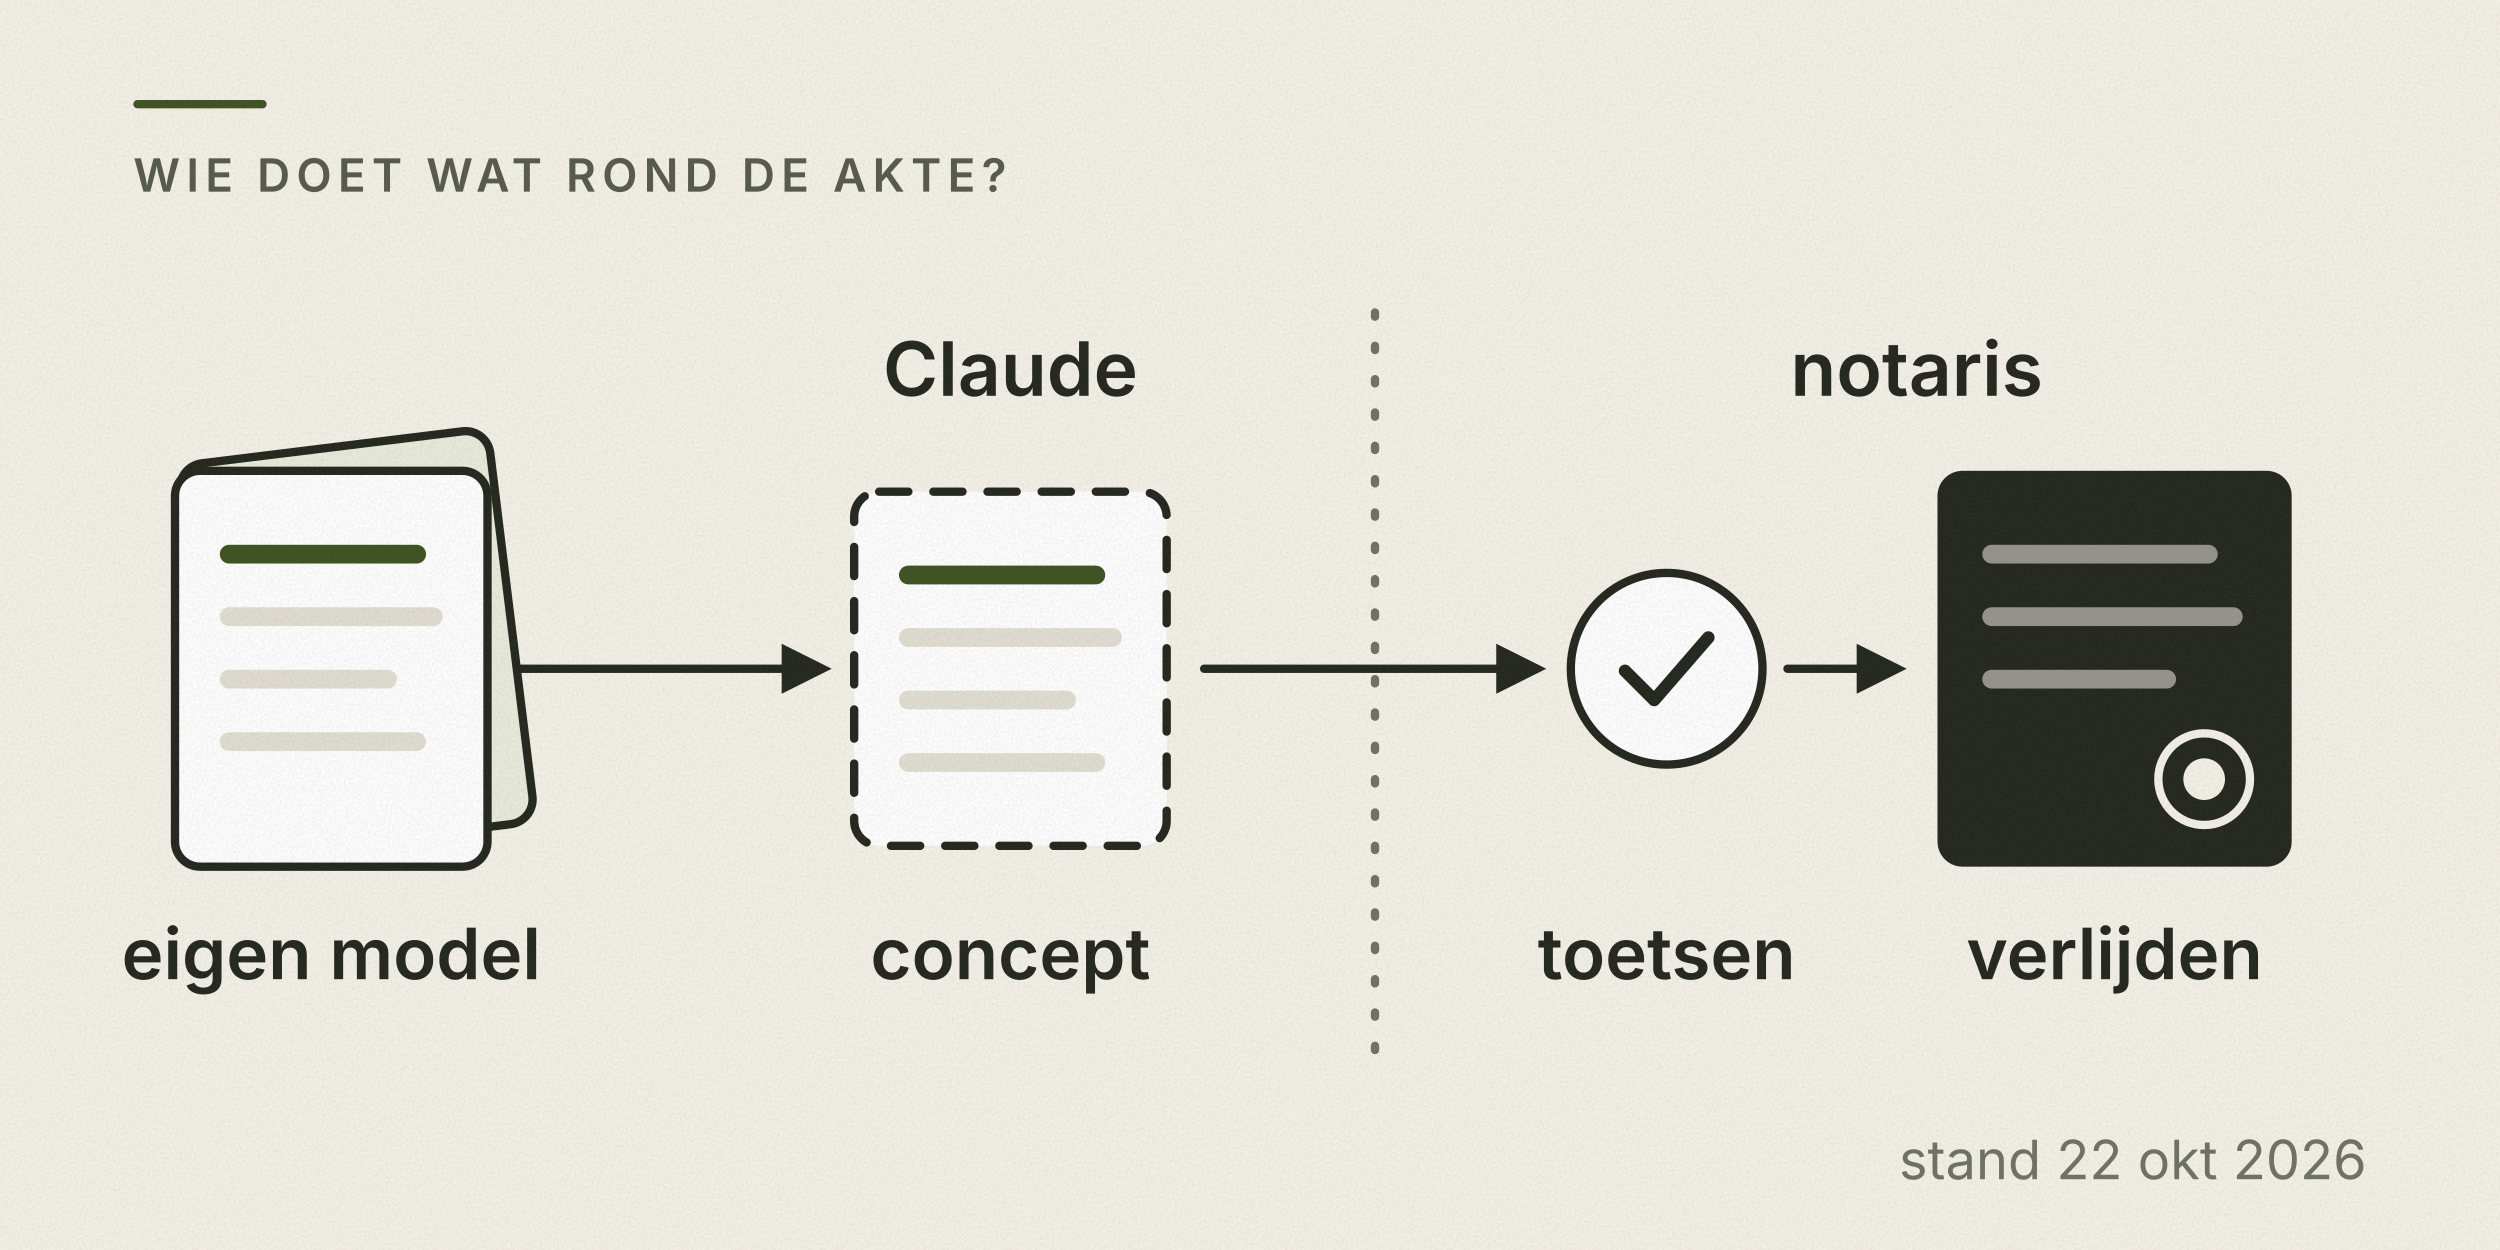
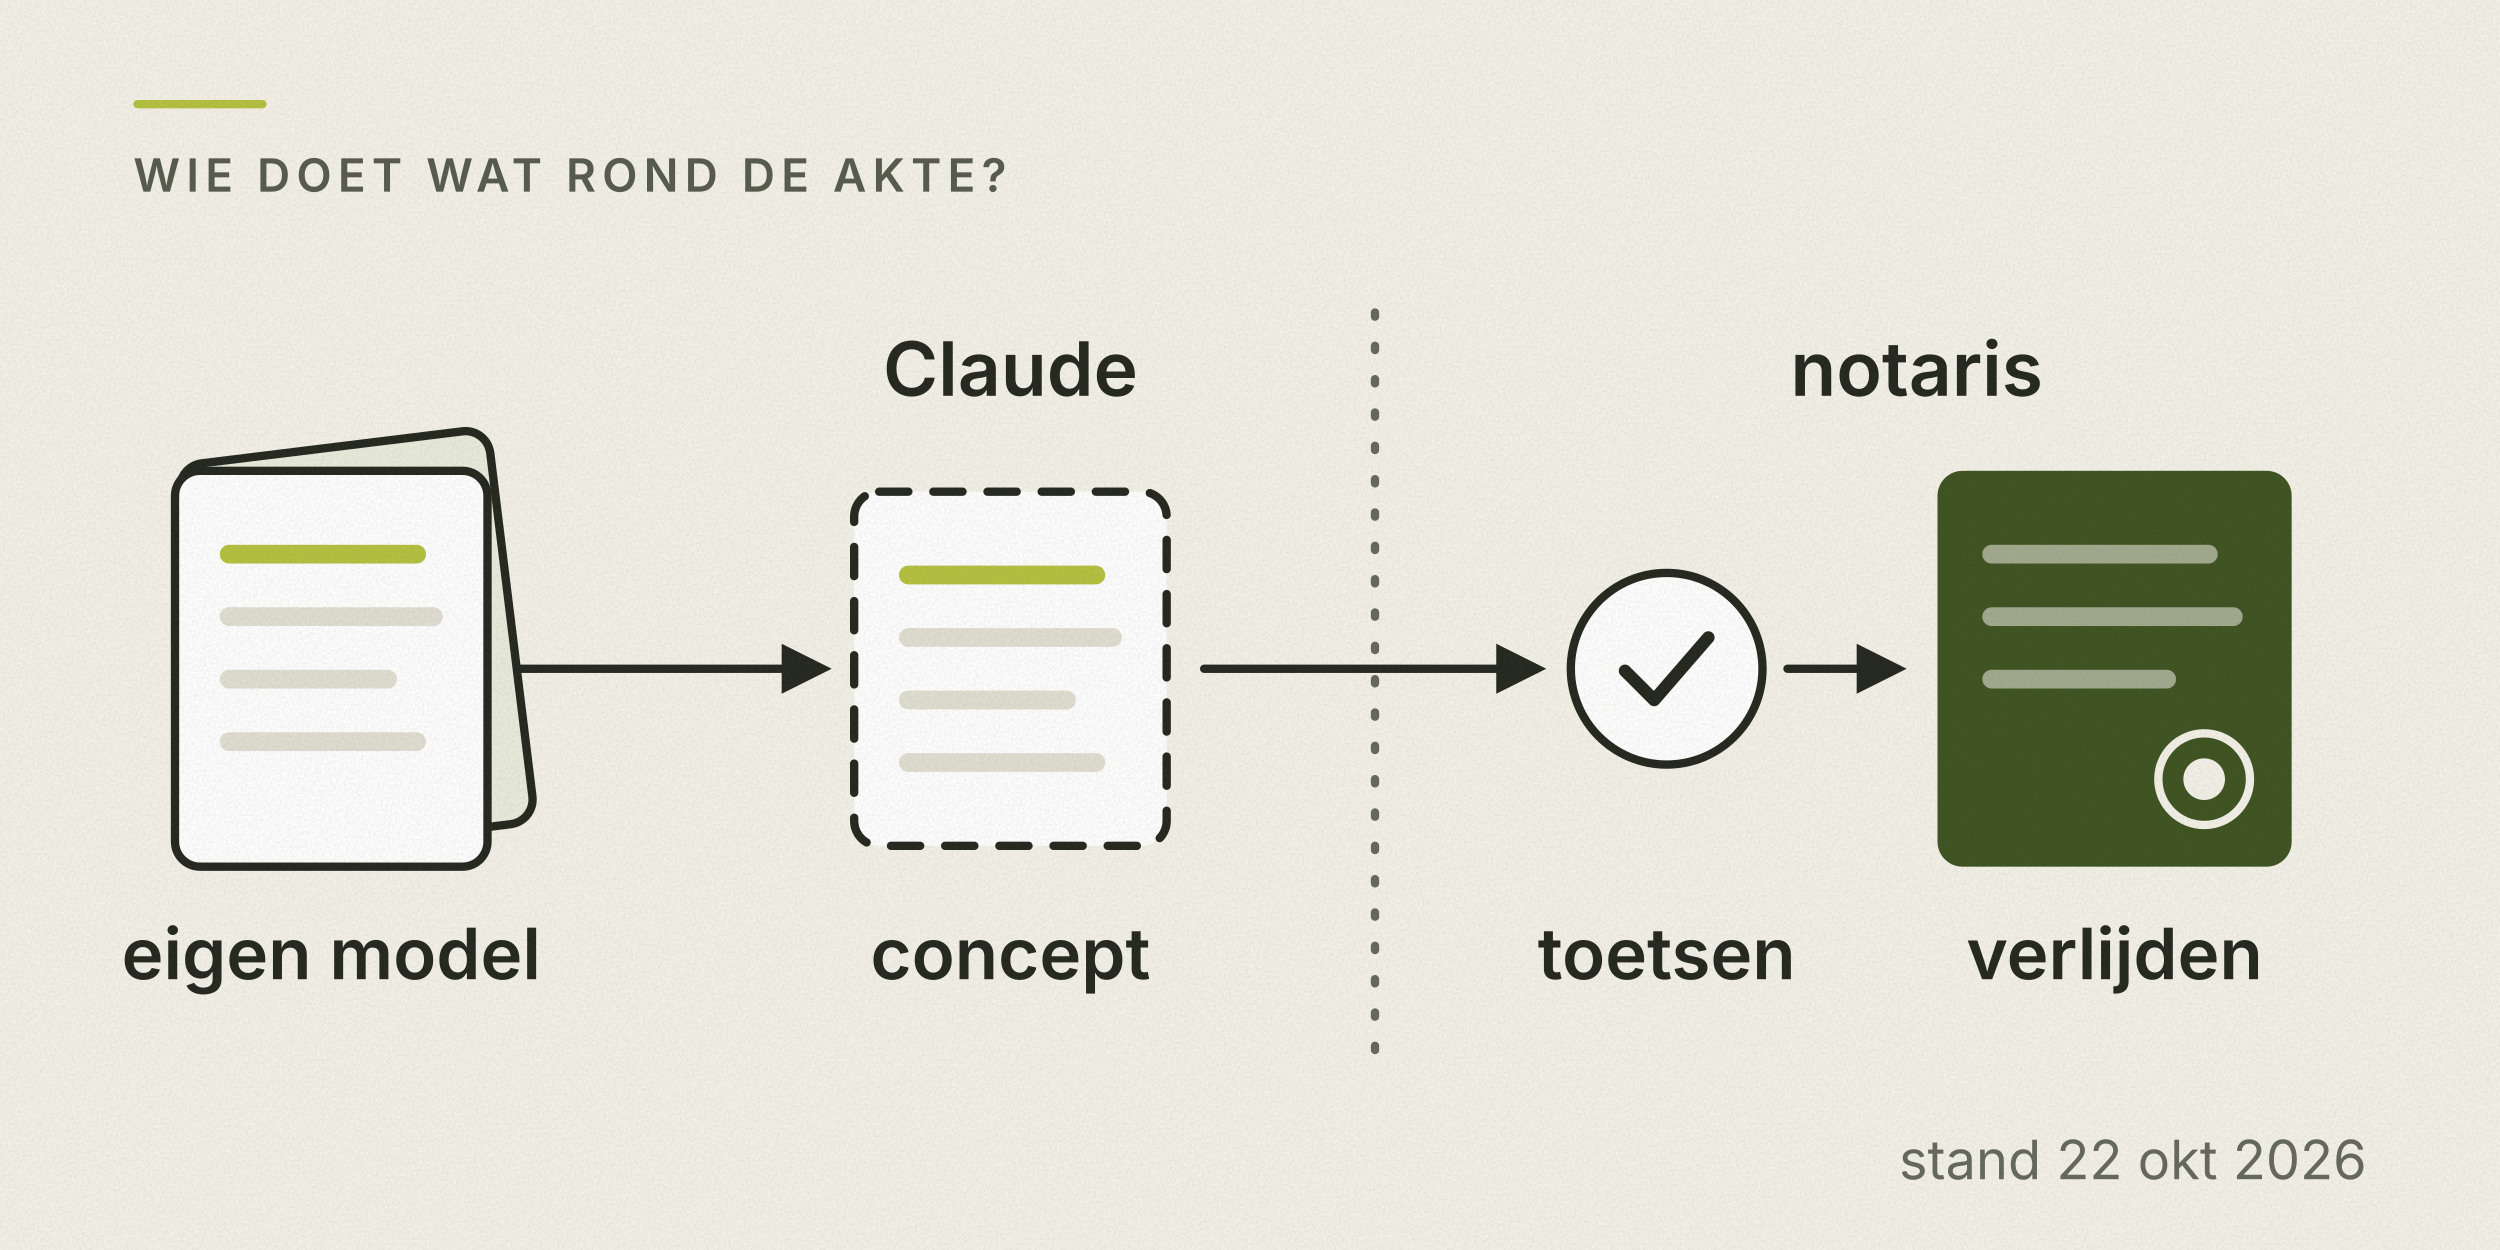
<svg xmlns="http://www.w3.org/2000/svg" viewBox="0 0 1200 600" role="img" aria-label="Claude maakt uit het eigen model van het kantoor een concept; het toetsen en verlijden van de akte blijven bij de notaris" font-family="Inter, system-ui, sans-serif" fill="#23261D">
  <defs>
    <filter id="not-g" x="0" y="0" width="100%" height="100%">
      <feTurbulence type="fractalNoise" baseFrequency=".85" numOctaves="2" stitchTiles="stitch" />
-       <feColorMatrix values="0 0 0 0 .16  0 0 0 0 .15  0 0 0 0 .14  .16 0 0 0 -.03" />
+       <feColorMatrix values="0 0 0 0 .14  0 0 0 0 .15  0 0 0 0 .11  .16 0 0 0 -.03" />
    </filter>
    <marker id="not-a" viewBox="0 0 10 10" refX="7" refY="5" markerWidth="6" markerHeight="6" orient="auto">
      <path d="M0,0 L10,5 L0,10 Z" fill="#23261D" />
    </marker>
  </defs>
  <rect width="1200" height="600" fill="#F4F1E8" />
-   <rect x="64" y="48" width="64" height="4" rx="2" fill="#3D5220" />
+   <rect x="64" y="48" width="64" height="4" rx="2" fill="#B4C13E" />
  <text x="64" y="92" fill="#565A4C" font-size="22" font-weight="600" letter-spacing="3">WIE DOET WAT ROND DE AKTE?</text>
  <g>
    <rect x="96" y="214" width="150" height="190" rx="12" fill="#E9EBDC" stroke="#23261D" stroke-width="4" transform="rotate(-7 171 309)" />
    <rect x="84" y="226" width="150" height="190" rx="12" fill="#FFFFFF" stroke="#23261D" stroke-width="4" />
    <g stroke-width="9" stroke-linecap="round">
-       <line x1="110" y1="266" x2="200" y2="266" stroke="#3D5220" />
+       <line x1="110" y1="266" x2="200" y2="266" stroke="#B4C13E" />
      <line x1="110" y1="296" x2="208" y2="296" stroke="#E1DED2" />
      <line x1="110" y1="326" x2="186" y2="326" stroke="#E1DED2" />
      <line x1="110" y1="356" x2="200" y2="356" stroke="#E1DED2" />
    </g>
    <line x1="250" y1="321" x2="392" y2="321" stroke="#23261D" stroke-width="4" stroke-linecap="round" marker-end="url(#not-a)" />
    <rect x="410" y="236" width="150" height="170" rx="12" fill="#FFFFFF" stroke="#23261D" stroke-width="4" stroke-dasharray="14 12" stroke-linecap="round" />
    <g stroke-width="9" stroke-linecap="round">
-       <line x1="436" y1="276" x2="526" y2="276" stroke="#3D5220" />
+       <line x1="436" y1="276" x2="526" y2="276" stroke="#B4C13E" />
      <line x1="436" y1="306" x2="534" y2="306" stroke="#E1DED2" />
      <line x1="436" y1="336" x2="512" y2="336" stroke="#E1DED2" />
      <line x1="436" y1="366" x2="526" y2="366" stroke="#E1DED2" />
    </g>
-     <line x1="660" y1="150" x2="660" y2="510" stroke="#6E7263" stroke-width="4" stroke-dasharray="2 14" stroke-linecap="round" />
+     <line x1="660" y1="150" x2="660" y2="510" stroke="#64685A" stroke-width="4" stroke-dasharray="2 14" stroke-linecap="round" />
    <line x1="578" y1="321" x2="735" y2="321" stroke="#23261D" stroke-width="4" stroke-linecap="round" marker-end="url(#not-a)" />
    <circle cx="800" cy="321" r="46" fill="#FFFFFF" stroke="#23261D" stroke-width="4" />
    <path d="M780 322 L794 336 L820 306" fill="none" stroke="#23261D" stroke-width="6" stroke-linecap="round" stroke-linejoin="round" />
    <line x1="858" y1="321" x2="908" y2="321" stroke="#23261D" stroke-width="4" stroke-linecap="round" marker-end="url(#not-a)" />
    <g>
-       <rect x="930" y="226" width="170" height="190" rx="12" fill="#23261D" />
+       <rect x="930" y="226" width="170" height="190" rx="12" fill="#3D5220" />
      <g stroke-width="9" stroke-linecap="round" stroke="#F4F1E8" opacity=".55">
        <line x1="956" y1="266" x2="1060" y2="266" />
        <line x1="956" y1="296" x2="1072" y2="296" />
        <line x1="956" y1="326" x2="1040" y2="326" />
      </g>
      <circle cx="1058" cy="374" r="22" fill="none" stroke="#F4F1E8" stroke-width="4" />
      <circle cx="1058" cy="374" r="10" fill="#F4F1E8" />
    </g>
  </g>
  <text x="485" y="190" text-anchor="middle" font-size="36" font-weight="600">Claude</text>
  <text x="920" y="190" text-anchor="middle" font-size="36" font-weight="600">notaris</text>
  <text x="159" y="470" text-anchor="middle" font-size="34" font-weight="600">eigen model</text>
  <text x="485" y="470" text-anchor="middle" font-size="34" font-weight="600">concept</text>
  <text x="800" y="470" text-anchor="middle" font-size="34" font-weight="600">toetsen</text>
  <text x="1015" y="470" text-anchor="middle" font-size="34" font-weight="600">verlijden</text>
-   <text x="1136" y="566" text-anchor="end" font-size="26" fill="#6E7263">stand 22 okt 2026</text>
+   <text x="1136" y="566" text-anchor="end" font-size="26" fill="#64685A">stand 22 okt 2026</text>
  <rect width="1200" height="600" filter="url(#not-g)" />
</svg>
